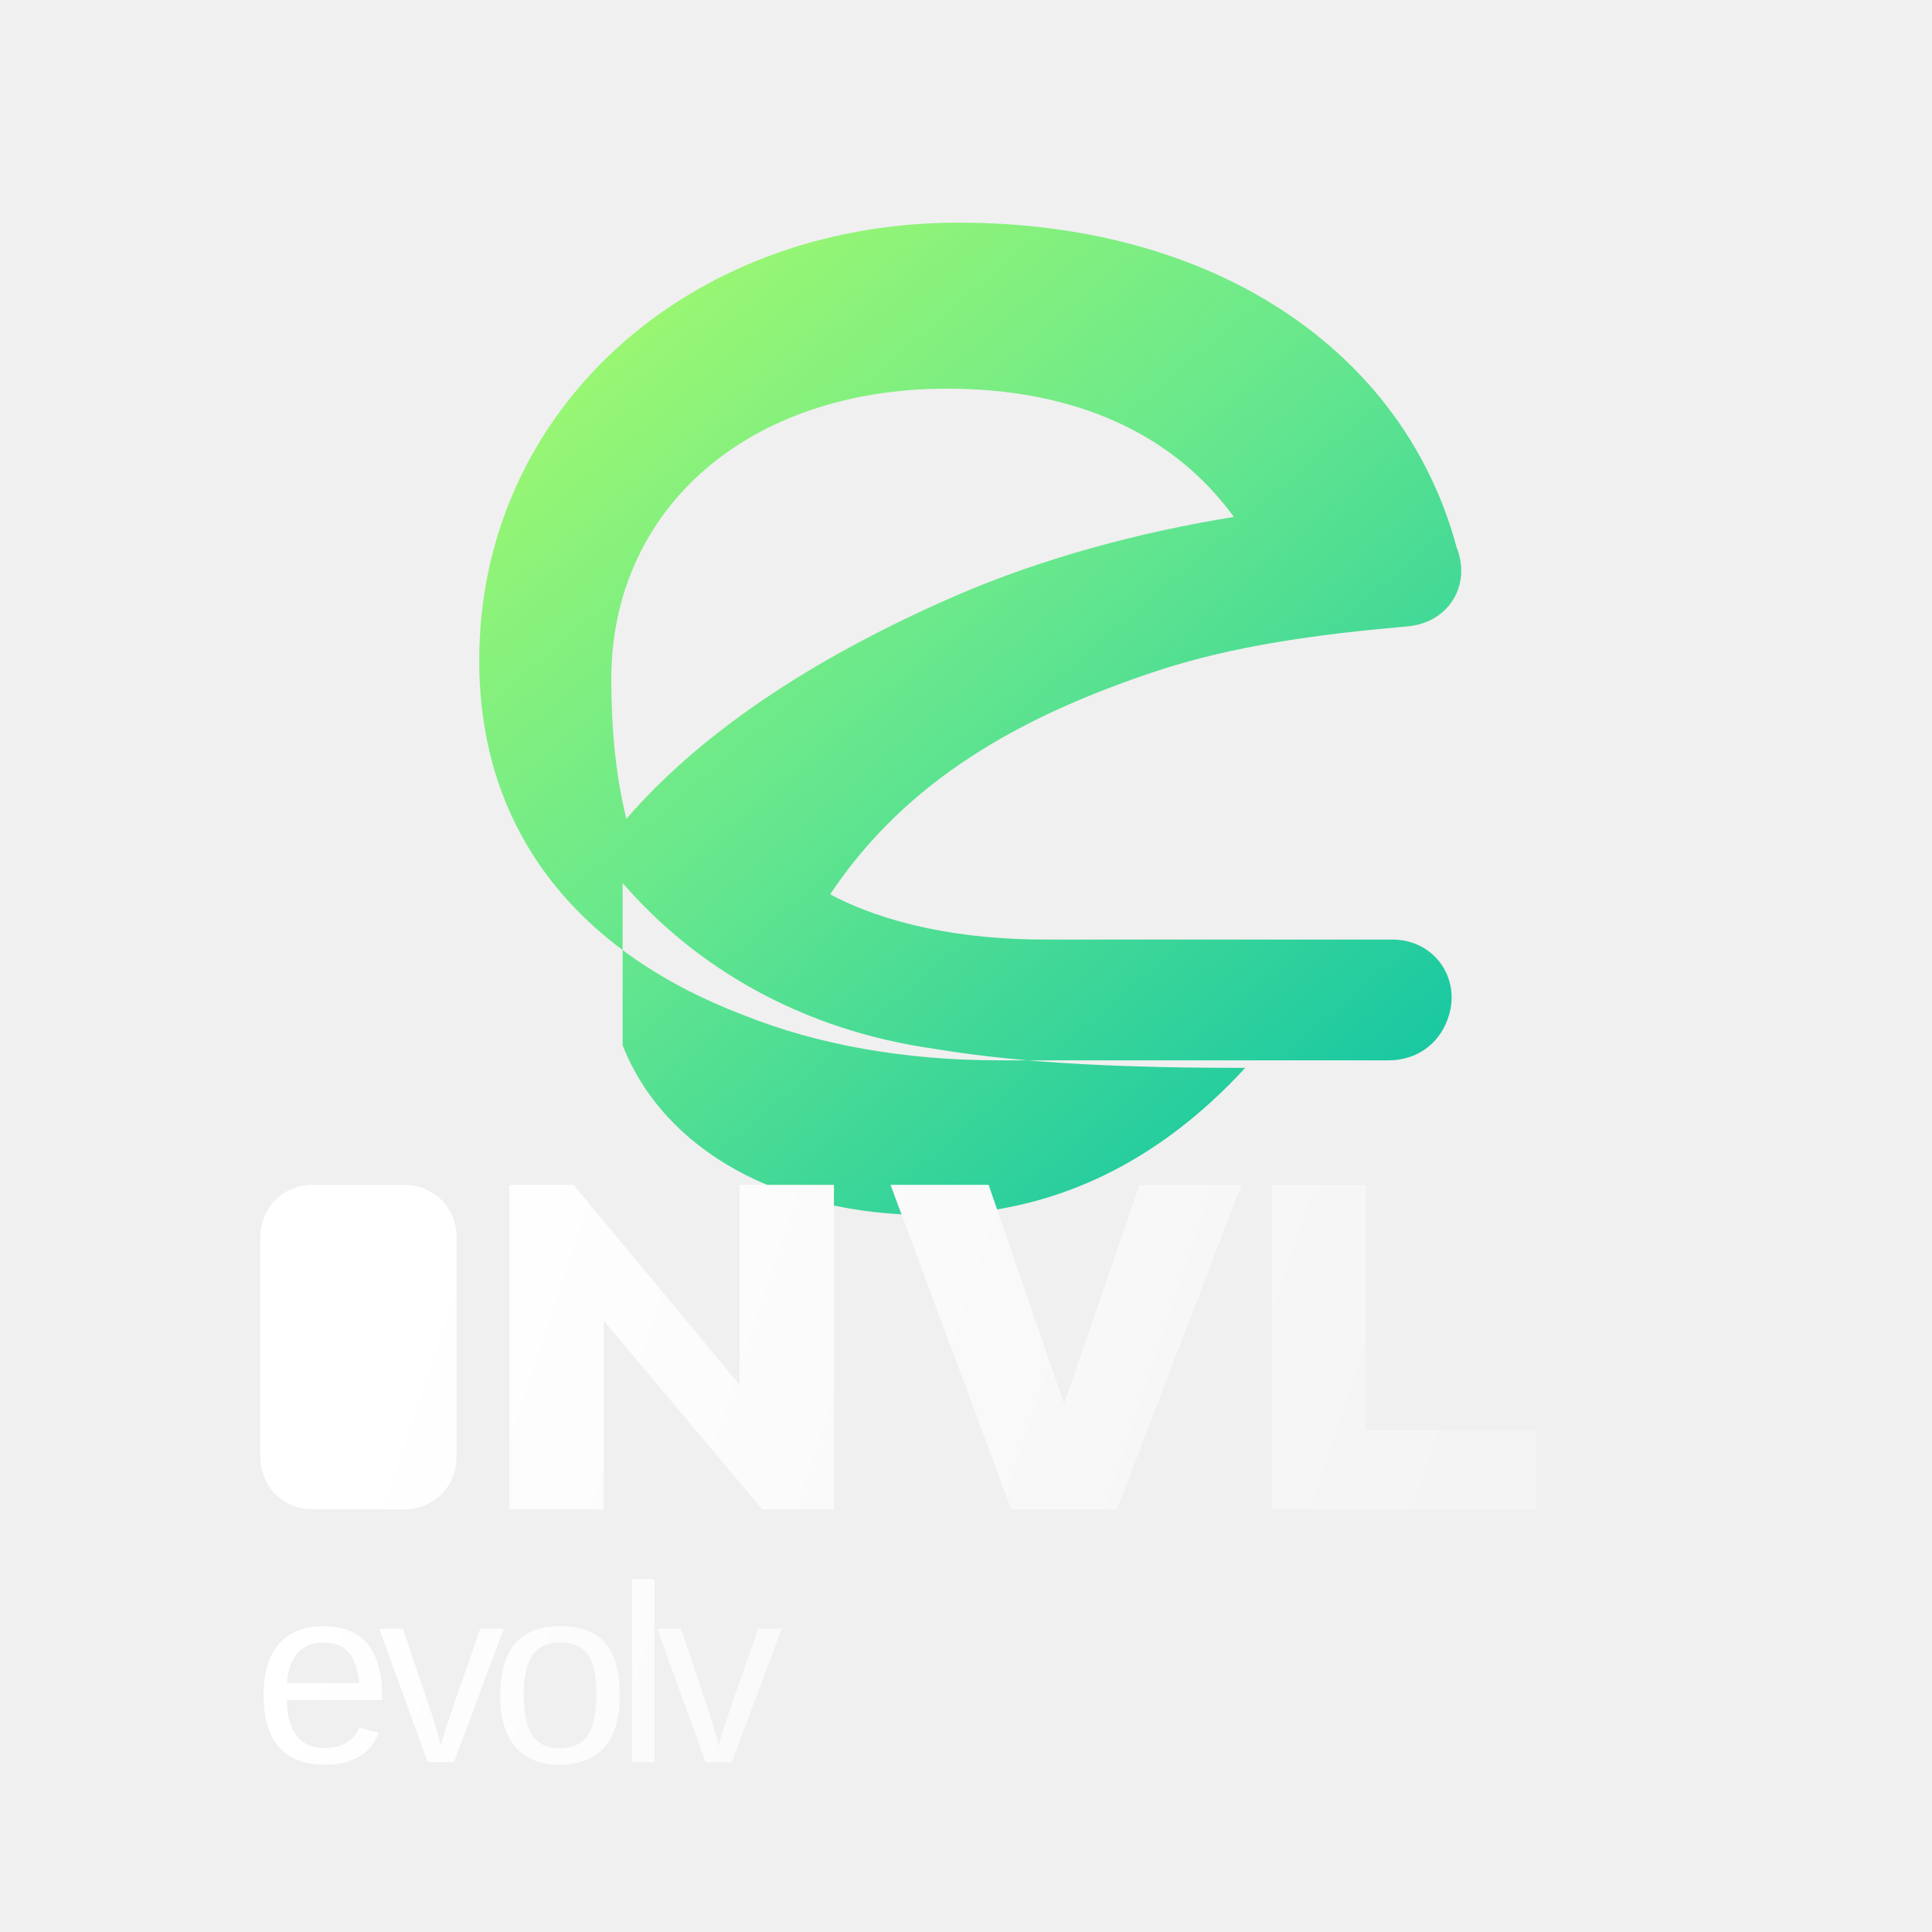
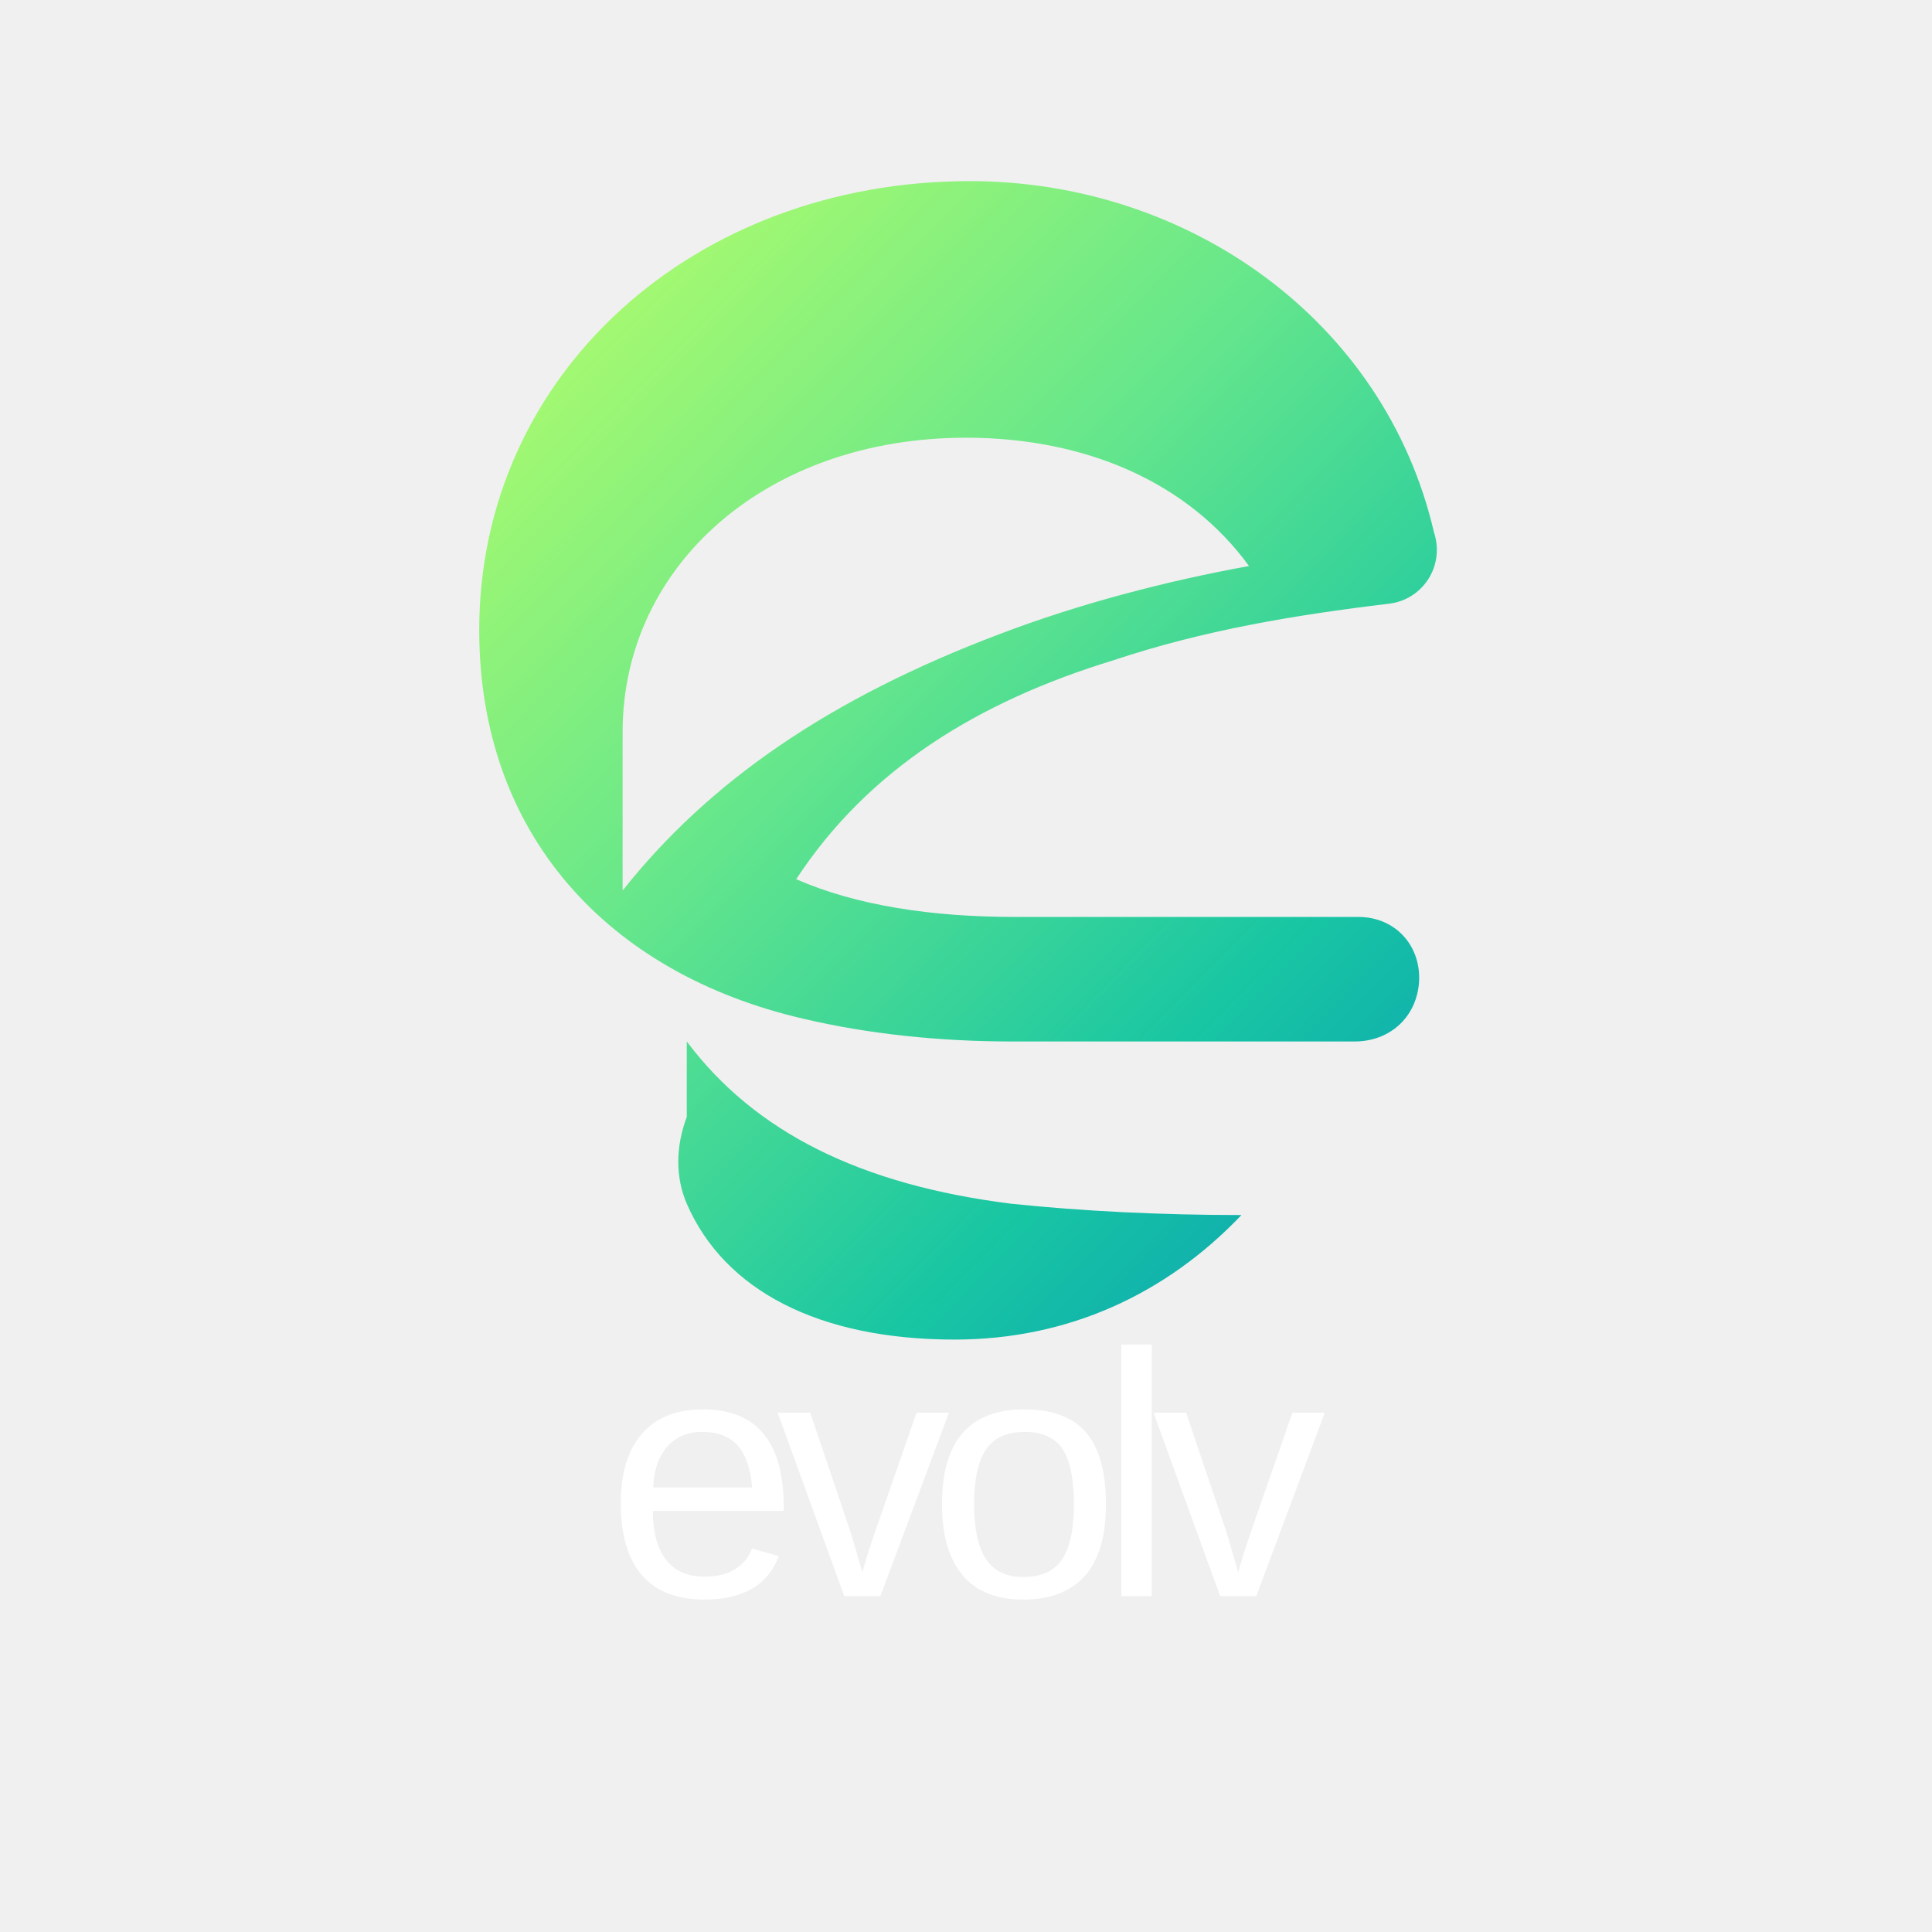
- <svg xmlns="http://www.w3.org/2000/svg" viewBox="0 0 512 512" role="img" aria-labelledby="title desc">
+ <svg xmlns="http://www.w3.org/2000/svg" viewBox="0 0 512 512" role="img" aria-labelledby="title">
  <defs>
-     <linearGradient id="evolvGradient" x1="90" y1="55" x2="410" y2="430" gradientUnits="userSpaceOnUse">
-       <stop offset="0" stop-color="#b7ff63" />
-       <stop offset=".38" stop-color="#69e88c" />
-       <stop offset=".72" stop-color="#19c8a2" />
-       <stop offset="1" stop-color="#0a9fb3" />
-     </linearGradient>
-     <linearGradient id="wordGradient" x1="120" y1="300" x2="390" y2="390" gradientUnits="userSpaceOnUse">
-       <stop offset="0" stop-color="#ffffff" />
-       <stop offset="1" stop-color="#f4f4f4" />
+     <linearGradient id="g" x1="120" y1="70" x2="385" y2="330" gradientUnits="userSpaceOnUse">
+       <stop offset="0" stop-color="#b8ff68" />
+       <stop offset=".42" stop-color="#65e68c" />
+       <stop offset=".76" stop-color="#18c6a3" />
+       <stop offset="1" stop-color="#0a9fb4" />
    </linearGradient>
  </defs>
-   <g transform="translate(0 4)">
-     <path fill="url(#evolvGradient)" d="M254 55c-72 0-127 50-127 116 0 47 28 78 70 94 20 8 43 12 68 12h103c8 0 14-5 16-12 3-10-4-20-15-20h-92c-22 0-42-4-57-12 20-30 50-47 86-59 21-7 44-10 67-12 11-1 17-11 13-21-14-52-64-86-132-86zm-88 158c-3-12-4-25-4-37 0-45 36-77 89-77 34 0 60 12 76 34-25 4-51 11-74 21-39 17-68 37-87 59zm-1 17c19 22 47 39 83 44 24 4 52 5 82 5-23 25-51 39-84 39-39 0-70-17-81-45z" />
-     <path fill="url(#wordGradient)" d="M83 310h24c8 0 14 6 14 14v58c0 8-6 14-14 14H83c-8 0-14-6-14-14v-58c0-8 6-14 14-14zm52 0h17l44 53v-53h25v86h-19l-42-50v50h-25v-86zm101 0h26l20 58 20-58h27l-33 86h-28l-32-86zm101 0h25v65h45v21h-70v-86z" />
-     <text x="67" y="463" fill="url(#wordGradient)" font-family="Manrope,Arial,sans-serif" font-size="67" font-weight="500" letter-spacing="-4">evolv</text>
-   </g>
+   <path fill="url(#g)" d="M257 48c-73 0-130 51-130 119 0 54 34 91 86 103 17 4 36 6 55 6h91c9 0 16-6 17-15 1-10-6-18-16-18h-91c-22 0-42-3-58-10 19-29 48-47 84-58 24-8 48-12 73-15 9-1 15-10 12-19-13-56-65-93-123-93zm-92 146c0-44 38-78 91-78 32 0 59 12 75 34-22 4-45 10-66 18-45 17-77 39-100 68v-42zm17 82c18 24 46 38 86 43 19 2 40 3 61 3-20 21-46 33-76 33-36 0-61-13-71-36-3-7-3-15 0-23z" />
+   <text x="256" y="423" text-anchor="middle" fill="#fff" font-family="Manrope,Arial,sans-serif" font-size="92" font-weight="500" letter-spacing="-6">evolv</text>
</svg>
